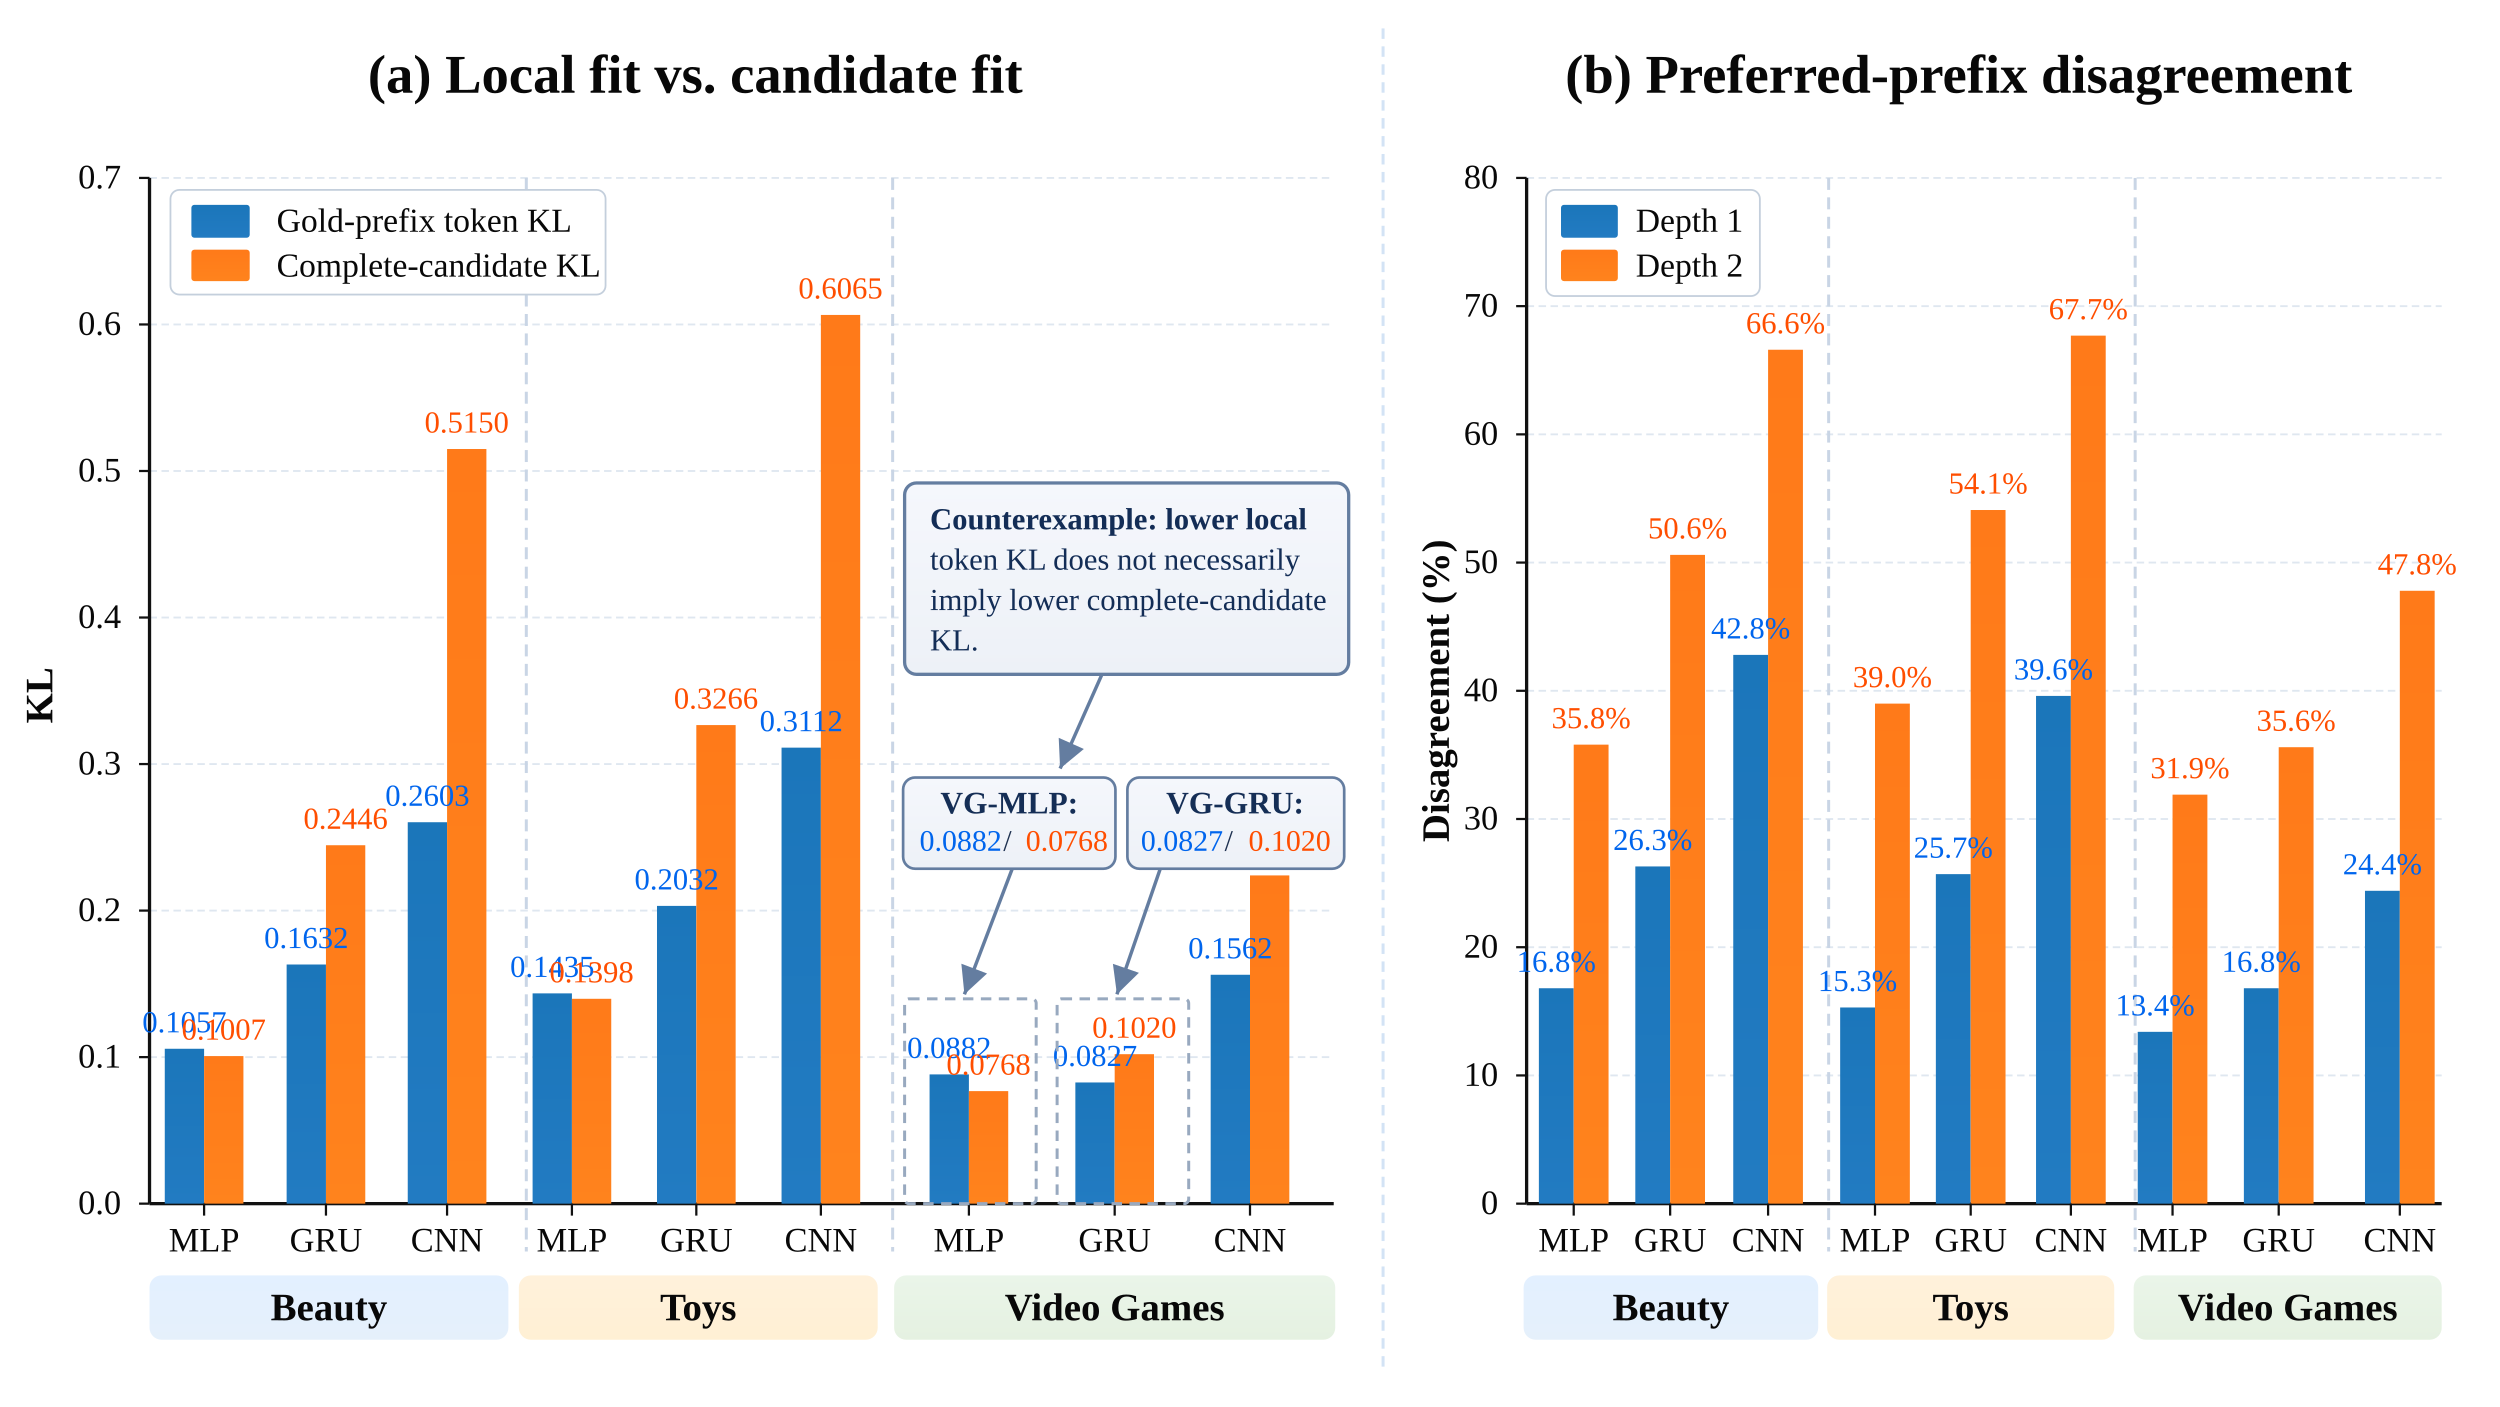
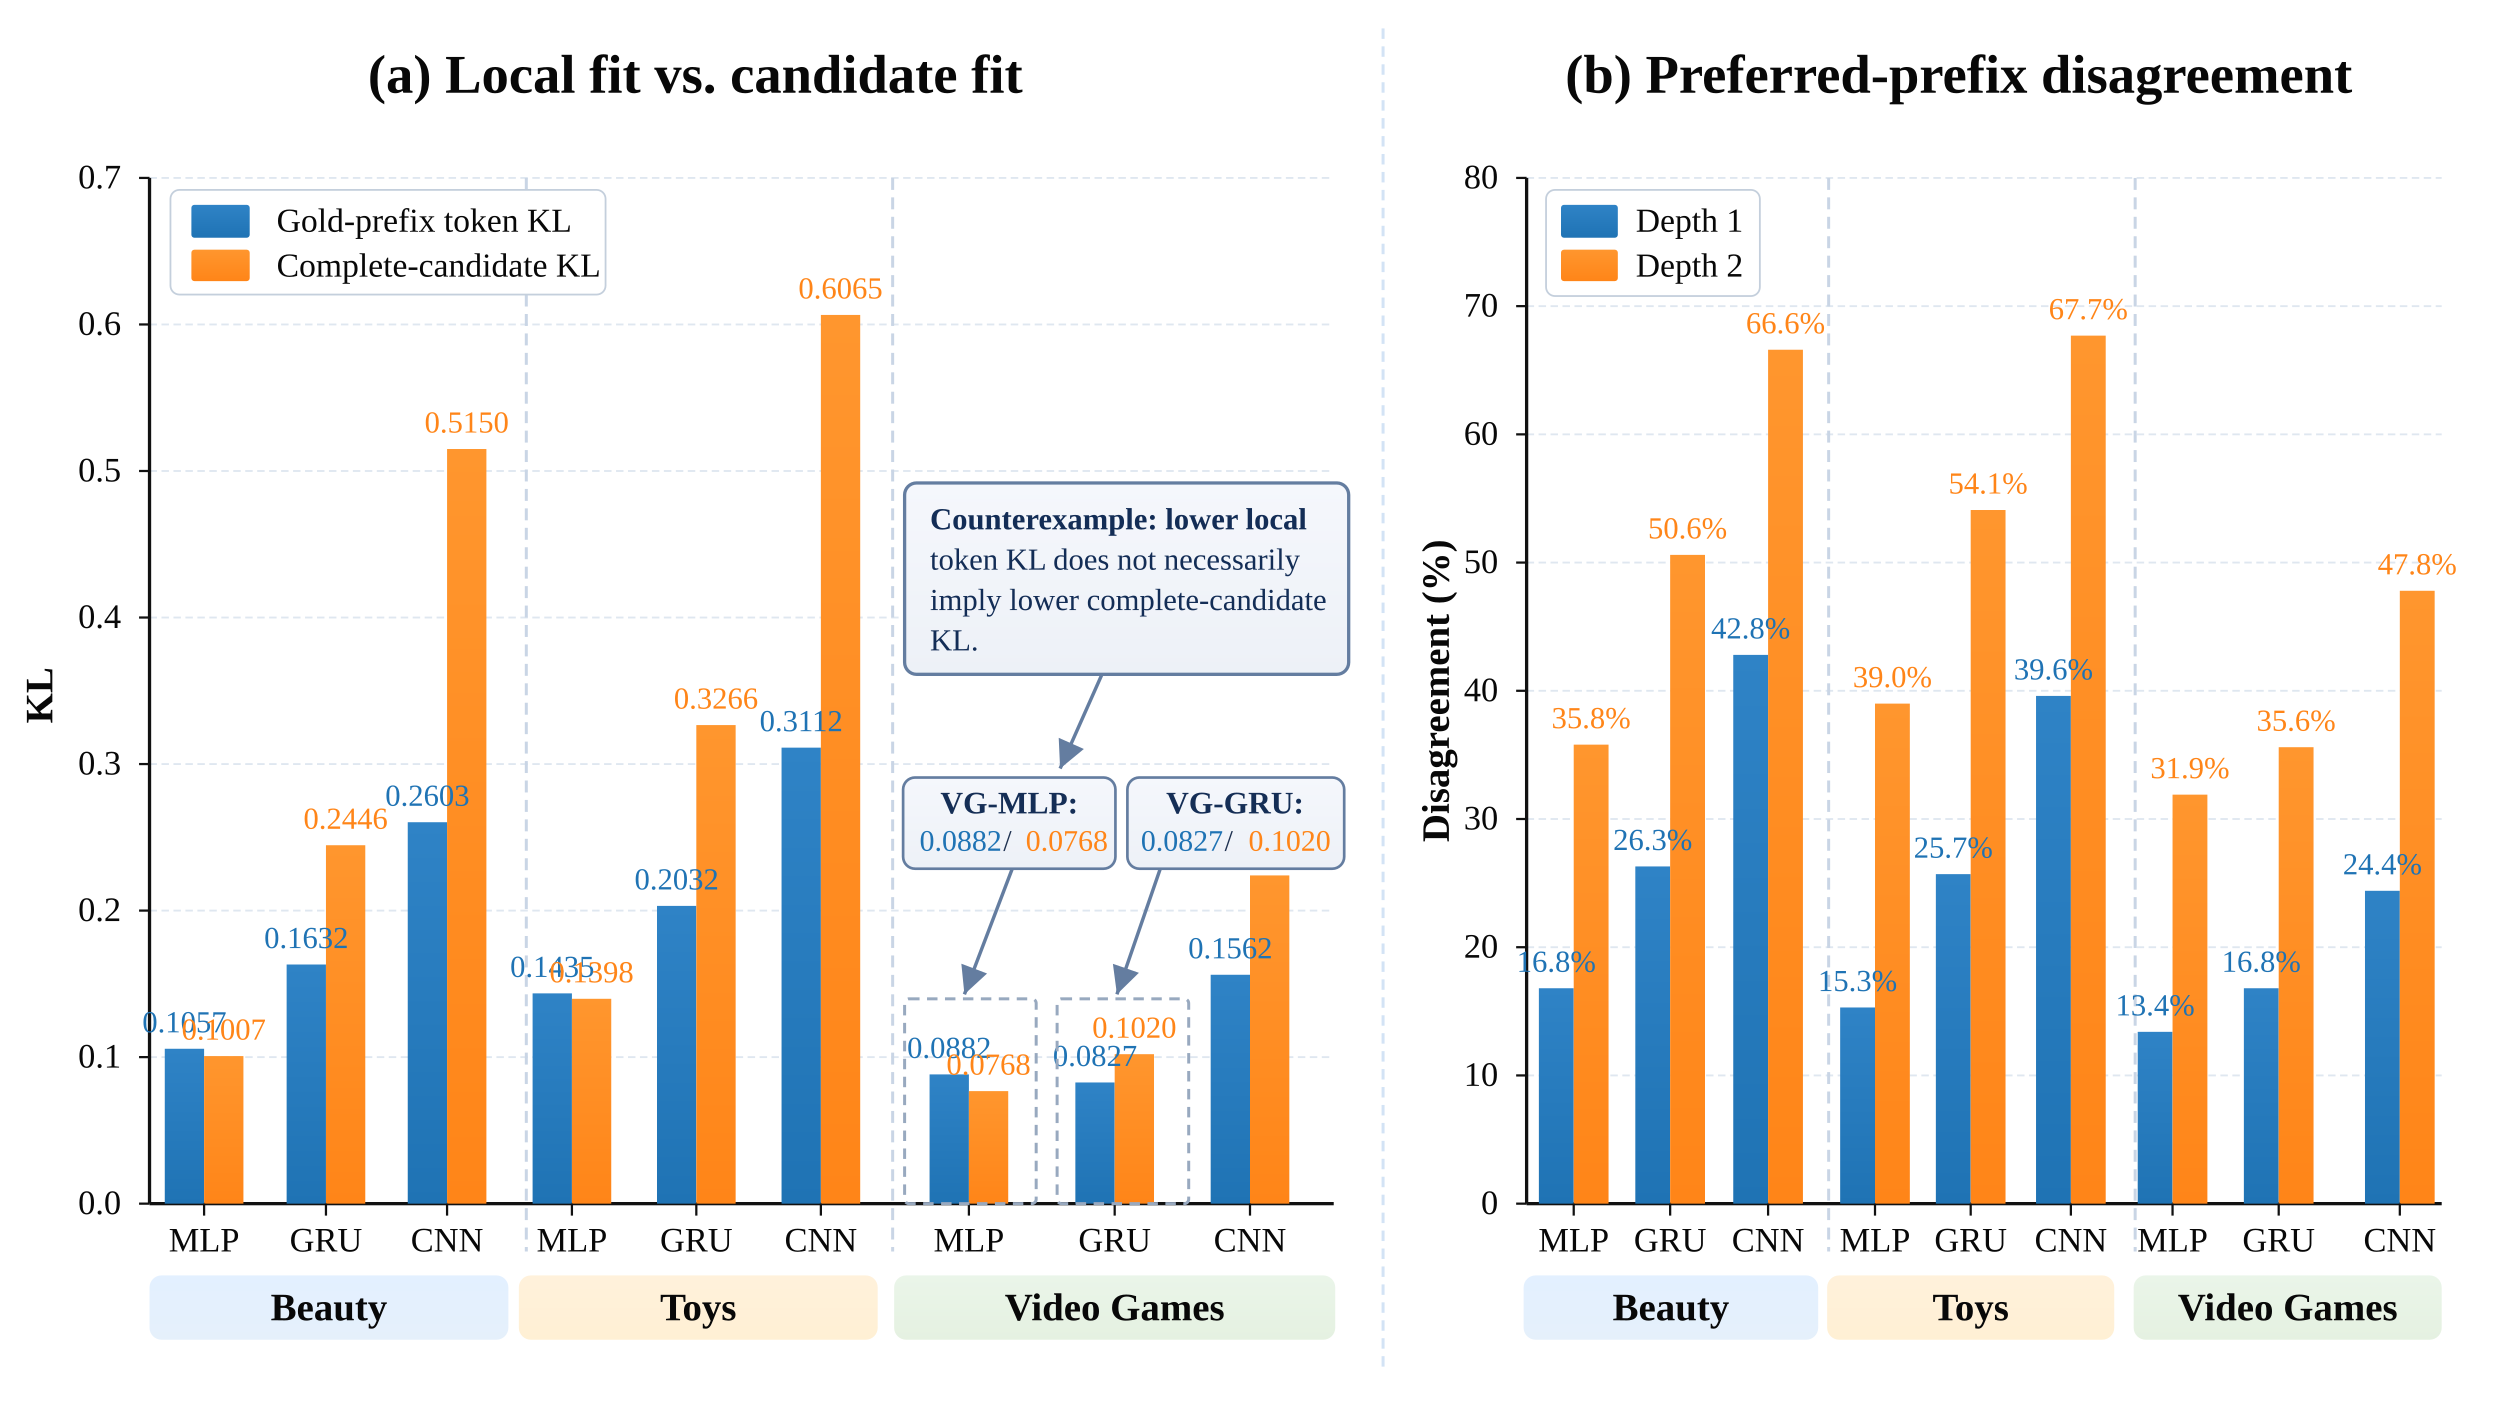
<svg xmlns="http://www.w3.org/2000/svg" baseProfile="full" height="941px" version="1.1" viewBox="0 0 1672 941" width="1672px">
  <defs>
    <linearGradient id="blueBand" x1="0%" x2="0%" y1="0%" y2="100%">
      <stop offset="0" stop-color="#e3f0ff" />
      <stop offset="1" stop-color="#e5f0fb" />
    </linearGradient>
    <linearGradient id="tanBand" x1="0%" x2="0%" y1="0%" y2="100%">
      <stop offset="0" stop-color="#fff1db" />
      <stop offset="1" stop-color="#fff0d4" />
    </linearGradient>
    <linearGradient id="greenBand" x1="0%" x2="0%" y1="0%" y2="100%">
      <stop offset="0" stop-color="#eaf5e9" />
      <stop offset="1" stop-color="#e5f1e1" />
    </linearGradient>
    <linearGradient id="noteBand" x1="0%" x2="0%" y1="0%" y2="100%">
      <stop offset="0" stop-color="#f5f7fc" />
      <stop offset="1" stop-color="#edf1f7" />
    </linearGradient>
    <linearGradient id="barBlue" x1="0%" x2="0%" y1="0%" y2="100%">
-       <stop offset="0" stop-color="#1b76ba" />
-       <stop offset="1" stop-color="#227bc2" />
+       <stop offset="0" stop-color="#2f83c6" />
+       <stop offset="1" stop-color="#1f73b4" />
    </linearGradient>
    <linearGradient id="barOrange" x1="0%" x2="0%" y1="0%" y2="100%">
-       <stop offset="0" stop-color="#ff7a19" />
-       <stop offset="1" stop-color="#ff831d" />
+       <stop offset="0" stop-color="#ff962e" />
+       <stop offset="1" stop-color="#ff8518" />
    </linearGradient>
    <marker id="arrowhead" markerHeight="8" markerUnits="strokeWidth" markerWidth="8" orient="auto" refX="8" refY="4">
      <path d="M 0 0 L 8 4 L 0 8 Z" fill="#647da0" />
    </marker>
  </defs>
  <rect fill="white" height="941" rx="0" ry="0" stroke="none" stroke-width="1" width="1672" x="0" y="0" />
  <line stroke="#d3e3f5" stroke-dasharray="7,5" stroke-width="2" x1="925" x2="925" y1="19" y2="914" />
  <text fill="#080808" font-family="Times New Roman, Liberation Serif, Nimbus Roman, serif" font-size="36.5" font-weight="bold" text-anchor="middle" x="465" y="62">(a) Local fit vs. candidate fit</text>
  <text fill="#080808" font-family="Times New Roman, Liberation Serif, Nimbus Roman, serif" font-size="36.5" font-weight="bold" text-anchor="middle" x="1310" y="62">(b) Preferred-prefix disagreement</text>
  <line stroke="#dfe7f0" stroke-dasharray="5,3" stroke-width="1.25" x1="100" x2="892" y1="805.0" y2="805.0" />
  <line stroke="#dfe7f0" stroke-dasharray="5,3" stroke-width="1.25" x1="100" x2="892" y1="707.0" y2="707.0" />
  <line stroke="#dfe7f0" stroke-dasharray="5,3" stroke-width="1.25" x1="100" x2="892" y1="609.0" y2="609.0" />
  <line stroke="#dfe7f0" stroke-dasharray="5,3" stroke-width="1.25" x1="100" x2="892" y1="511" y2="511" />
  <line stroke="#dfe7f0" stroke-dasharray="5,3" stroke-width="1.25" x1="100" x2="892" y1="413" y2="413" />
  <line stroke="#dfe7f0" stroke-dasharray="5,3" stroke-width="1.25" x1="100" x2="892" y1="315.0" y2="315.0" />
  <line stroke="#dfe7f0" stroke-dasharray="5,3" stroke-width="1.25" x1="100" x2="892" y1="217" y2="217" />
  <line stroke="#dfe7f0" stroke-dasharray="5,3" stroke-width="1.25" x1="100" x2="892" y1="119" y2="119" />
  <line stroke="#111111" stroke-width="2.2" x1="100" x2="100" y1="119" y2="805" />
  <line stroke="#111111" stroke-width="2.2" x1="100" x2="892" y1="805" y2="805" />
  <line stroke="#111111" stroke-width="1.5" x1="93" x2="100" y1="805.0" y2="805.0" />
  <text fill="#080808" font-family="Times New Roman, Liberation Serif, Nimbus Roman, serif" font-size="23" text-anchor="end" x="81" y="812.0">0.0</text>
  <line stroke="#111111" stroke-width="1.5" x1="93" x2="100" y1="707.0" y2="707.0" />
  <text fill="#080808" font-family="Times New Roman, Liberation Serif, Nimbus Roman, serif" font-size="23" text-anchor="end" x="81" y="714.0">0.1</text>
  <line stroke="#111111" stroke-width="1.5" x1="93" x2="100" y1="609.0" y2="609.0" />
  <text fill="#080808" font-family="Times New Roman, Liberation Serif, Nimbus Roman, serif" font-size="23" text-anchor="end" x="81" y="616.0">0.2</text>
  <line stroke="#111111" stroke-width="1.5" x1="93" x2="100" y1="511" y2="511" />
  <text fill="#080808" font-family="Times New Roman, Liberation Serif, Nimbus Roman, serif" font-size="23" text-anchor="end" x="81" y="518.0">0.3</text>
  <line stroke="#111111" stroke-width="1.5" x1="93" x2="100" y1="413" y2="413" />
  <text fill="#080808" font-family="Times New Roman, Liberation Serif, Nimbus Roman, serif" font-size="23" text-anchor="end" x="81" y="420">0.4</text>
  <line stroke="#111111" stroke-width="1.5" x1="93" x2="100" y1="315.0" y2="315.0" />
  <text fill="#080808" font-family="Times New Roman, Liberation Serif, Nimbus Roman, serif" font-size="23" text-anchor="end" x="81" y="322.0">0.5</text>
  <line stroke="#111111" stroke-width="1.5" x1="93" x2="100" y1="217" y2="217" />
  <text fill="#080808" font-family="Times New Roman, Liberation Serif, Nimbus Roman, serif" font-size="23" text-anchor="end" x="81" y="224">0.6</text>
  <line stroke="#111111" stroke-width="1.5" x1="93" x2="100" y1="119" y2="119" />
  <text fill="#080808" font-family="Times New Roman, Liberation Serif, Nimbus Roman, serif" font-size="23" text-anchor="end" x="81" y="126">0.7</text>
  <line stroke="#c9d5e5" stroke-dasharray="8,5" stroke-width="2" x1="352" x2="352" y1="119" y2="837" />
  <line stroke="#c9d5e5" stroke-dasharray="8,5" stroke-width="2" x1="597" x2="597" y1="119" y2="837" />
  <line stroke="#dfe7f0" stroke-dasharray="5,3" stroke-width="1.25" x1="1021" x2="1633" y1="805.0" y2="805.0" />
  <line stroke="#dfe7f0" stroke-dasharray="5,3" stroke-width="1.25" x1="1021" x2="1633" y1="719.25" y2="719.25" />
  <line stroke="#dfe7f0" stroke-dasharray="5,3" stroke-width="1.25" x1="1021" x2="1633" y1="633.5" y2="633.5" />
  <line stroke="#dfe7f0" stroke-dasharray="5,3" stroke-width="1.25" x1="1021" x2="1633" y1="547.75" y2="547.75" />
  <line stroke="#dfe7f0" stroke-dasharray="5,3" stroke-width="1.25" x1="1021" x2="1633" y1="462.0" y2="462.0" />
  <line stroke="#dfe7f0" stroke-dasharray="5,3" stroke-width="1.25" x1="1021" x2="1633" y1="376.25" y2="376.25" />
  <line stroke="#dfe7f0" stroke-dasharray="5,3" stroke-width="1.25" x1="1021" x2="1633" y1="290.5" y2="290.5" />
  <line stroke="#dfe7f0" stroke-dasharray="5,3" stroke-width="1.25" x1="1021" x2="1633" y1="204.75" y2="204.75" />
  <line stroke="#dfe7f0" stroke-dasharray="5,3" stroke-width="1.25" x1="1021" x2="1633" y1="119.0" y2="119.0" />
  <line stroke="#111111" stroke-width="2.2" x1="1021" x2="1021" y1="119" y2="805" />
  <line stroke="#111111" stroke-width="2.2" x1="1021" x2="1633" y1="805" y2="805" />
  <line stroke="#111111" stroke-width="1.5" x1="1014" x2="1021" y1="805.0" y2="805.0" />
  <text fill="#080808" font-family="Times New Roman, Liberation Serif, Nimbus Roman, serif" font-size="23" text-anchor="end" x="1002" y="812.0">0</text>
  <line stroke="#111111" stroke-width="1.5" x1="1014" x2="1021" y1="719.25" y2="719.25" />
  <text fill="#080808" font-family="Times New Roman, Liberation Serif, Nimbus Roman, serif" font-size="23" text-anchor="end" x="1002" y="726.25">10</text>
  <line stroke="#111111" stroke-width="1.5" x1="1014" x2="1021" y1="633.5" y2="633.5" />
  <text fill="#080808" font-family="Times New Roman, Liberation Serif, Nimbus Roman, serif" font-size="23" text-anchor="end" x="1002" y="640.5">20</text>
  <line stroke="#111111" stroke-width="1.5" x1="1014" x2="1021" y1="547.75" y2="547.75" />
  <text fill="#080808" font-family="Times New Roman, Liberation Serif, Nimbus Roman, serif" font-size="23" text-anchor="end" x="1002" y="554.75">30</text>
  <line stroke="#111111" stroke-width="1.5" x1="1014" x2="1021" y1="462.0" y2="462.0" />
  <text fill="#080808" font-family="Times New Roman, Liberation Serif, Nimbus Roman, serif" font-size="23" text-anchor="end" x="1002" y="469.0">40</text>
  <line stroke="#111111" stroke-width="1.5" x1="1014" x2="1021" y1="376.25" y2="376.25" />
  <text fill="#080808" font-family="Times New Roman, Liberation Serif, Nimbus Roman, serif" font-size="23" text-anchor="end" x="1002" y="383.25">50</text>
  <line stroke="#111111" stroke-width="1.5" x1="1014" x2="1021" y1="290.5" y2="290.5" />
  <text fill="#080808" font-family="Times New Roman, Liberation Serif, Nimbus Roman, serif" font-size="23" text-anchor="end" x="1002" y="297.5">60</text>
  <line stroke="#111111" stroke-width="1.5" x1="1014" x2="1021" y1="204.75" y2="204.75" />
  <text fill="#080808" font-family="Times New Roman, Liberation Serif, Nimbus Roman, serif" font-size="23" text-anchor="end" x="1002" y="211.75">70</text>
  <line stroke="#111111" stroke-width="1.5" x1="1014" x2="1021" y1="119.0" y2="119.0" />
  <text fill="#080808" font-family="Times New Roman, Liberation Serif, Nimbus Roman, serif" font-size="23" text-anchor="end" x="1002" y="126.0">80</text>
  <line stroke="#c9d5e5" stroke-dasharray="8,5" stroke-width="2" x1="1223" x2="1223" y1="119" y2="837" />
  <line stroke="#c9d5e5" stroke-dasharray="8,5" stroke-width="2" x1="1428" x2="1428" y1="119" y2="837" />
  <text fill="#080808" font-family="Times New Roman, Liberation Serif, Nimbus Roman, serif" font-size="26" font-weight="bold" text-anchor="middle" transform="rotate(-90 35 465)" x="35" y="465">KL</text>
  <text fill="#080808" font-family="Times New Roman, Liberation Serif, Nimbus Roman, serif" font-size="26" font-weight="bold" text-anchor="middle" transform="rotate(-90 969 462)" x="969" y="462">Disagreement (%)</text>
  <rect fill="url(#barBlue)" height="103.586" rx="0" ry="0" stroke="none" stroke-width="1" width="26.3" x="110.2" y="701.414" />
  <rect fill="url(#barOrange)" height="98.686" rx="0" ry="0" stroke="none" stroke-width="1" width="26.3" x="136.5" y="706.314" />
  <line stroke="#111" stroke-width="1.5" x1="136.5" x2="136.5" y1="805" y2="813" />
  <text fill="#080808" font-family="Times New Roman, Liberation Serif, Nimbus Roman, serif" font-size="23" text-anchor="middle" x="136.5" y="837">MLP</text>
  <rect fill="url(#barBlue)" height="159.936" rx="0" ry="0" stroke="none" stroke-width="1" width="26.3" x="191.7" y="645.064" />
  <rect fill="url(#barOrange)" height="239.708" rx="0" ry="0" stroke="none" stroke-width="1" width="26.3" x="218.0" y="565.292" />
  <line stroke="#111" stroke-width="1.5" x1="218" x2="218" y1="805" y2="813" />
  <text fill="#080808" font-family="Times New Roman, Liberation Serif, Nimbus Roman, serif" font-size="23" text-anchor="middle" x="218" y="837">GRU</text>
  <rect fill="url(#barBlue)" height="255.094" rx="0" ry="0" stroke="none" stroke-width="1" width="26.3" x="272.7" y="549.906" />
  <rect fill="url(#barOrange)" height="504.7" rx="0" ry="0" stroke="none" stroke-width="1" width="26.3" x="299.0" y="300.3" />
  <line stroke="#111" stroke-width="1.5" x1="299" x2="299" y1="805" y2="813" />
  <text fill="#080808" font-family="Times New Roman, Liberation Serif, Nimbus Roman, serif" font-size="23" text-anchor="middle" x="299" y="837">CNN</text>
  <rect fill="url(#barBlue)" height="140.63" rx="0" ry="0" stroke="none" stroke-width="1" width="26.3" x="356.2" y="664.37" />
  <rect fill="url(#barOrange)" height="137.004" rx="0" ry="0" stroke="none" stroke-width="1" width="26.3" x="382.5" y="667.996" />
  <line stroke="#111" stroke-width="1.5" x1="382.5" x2="382.5" y1="805" y2="813" />
  <text fill="#080808" font-family="Times New Roman, Liberation Serif, Nimbus Roman, serif" font-size="23" text-anchor="middle" x="382.5" y="837">MLP</text>
  <rect fill="url(#barBlue)" height="199.136" rx="0" ry="0" stroke="none" stroke-width="1" width="26.3" x="439.4" y="605.864" />
  <rect fill="url(#barOrange)" height="320.068" rx="0" ry="0" stroke="none" stroke-width="1" width="26.3" x="465.7" y="484.932" />
  <line stroke="#111" stroke-width="1.5" x1="465.7" x2="465.7" y1="805" y2="813" />
  <text fill="#080808" font-family="Times New Roman, Liberation Serif, Nimbus Roman, serif" font-size="23" text-anchor="middle" x="465.7" y="837">GRU</text>
  <rect fill="url(#barBlue)" height="304.976" rx="0" ry="0" stroke="none" stroke-width="1" width="26.3" x="522.7" y="500.024" />
  <rect fill="url(#barOrange)" height="594.37" rx="0" ry="0" stroke="none" stroke-width="1" width="26.3" x="549.0" y="210.63" />
  <line stroke="#111" stroke-width="1.5" x1="549" x2="549" y1="805" y2="813" />
  <text fill="#080808" font-family="Times New Roman, Liberation Serif, Nimbus Roman, serif" font-size="23" text-anchor="middle" x="549" y="837">CNN</text>
  <rect fill="url(#barBlue)" height="86.436" rx="0" ry="0" stroke="none" stroke-width="1" width="26.3" x="621.7" y="718.564" />
  <rect fill="url(#barOrange)" height="75.264" rx="0" ry="0" stroke="none" stroke-width="1" width="26.3" x="648.0" y="729.736" />
  <line stroke="#111" stroke-width="1.5" x1="648" x2="648" y1="805" y2="813" />
  <text fill="#080808" font-family="Times New Roman, Liberation Serif, Nimbus Roman, serif" font-size="23" text-anchor="middle" x="648" y="837">MLP</text>
  <rect fill="url(#barBlue)" height="81.046" rx="0" ry="0" stroke="none" stroke-width="1" width="26.3" x="719.2" y="723.954" />
  <rect fill="url(#barOrange)" height="99.96" rx="0" ry="0" stroke="none" stroke-width="1" width="26.3" x="745.5" y="705.04" />
  <line stroke="#111" stroke-width="1.5" x1="745.5" x2="745.5" y1="805" y2="813" />
  <text fill="#080808" font-family="Times New Roman, Liberation Serif, Nimbus Roman, serif" font-size="23" text-anchor="middle" x="745.5" y="837">GRU</text>
  <rect fill="url(#barBlue)" height="153.076" rx="0" ry="0" stroke="none" stroke-width="1" width="26.3" x="809.7" y="651.924" />
  <rect fill="url(#barOrange)" height="219.52" rx="0" ry="0" stroke="none" stroke-width="1" width="26.3" x="836.0" y="585.48" />
  <line stroke="#111" stroke-width="1.5" x1="836" x2="836" y1="805" y2="813" />
  <text fill="#080808" font-family="Times New Roman, Liberation Serif, Nimbus Roman, serif" font-size="23" text-anchor="middle" x="836" y="837">CNN</text>
-   <text fill="#0065ed" font-family="Times New Roman, Liberation Serif, Nimbus Roman, serif" font-size="20.5" text-anchor="middle" x="123.35" y="690.414">0.1057</text>
-   <text fill="#ff4e00" font-family="Times New Roman, Liberation Serif, Nimbus Roman, serif" font-size="20.5" text-anchor="middle" x="149.65" y="695.314">0.1007</text>
-   <text fill="#0065ed" font-family="Times New Roman, Liberation Serif, Nimbus Roman, serif" font-size="20.5" text-anchor="middle" x="204.85" y="634.064">0.1632</text>
-   <text fill="#ff4e00" font-family="Times New Roman, Liberation Serif, Nimbus Roman, serif" font-size="20.5" text-anchor="middle" x="231.15" y="554.292">0.2446</text>
-   <text fill="#0065ed" font-family="Times New Roman, Liberation Serif, Nimbus Roman, serif" font-size="20.5" text-anchor="middle" x="285.85" y="538.906">0.2603</text>
-   <text fill="#ff4e00" font-family="Times New Roman, Liberation Serif, Nimbus Roman, serif" font-size="20.5" text-anchor="middle" x="312.15" y="289.3">0.5150</text>
-   <text fill="#0065ed" font-family="Times New Roman, Liberation Serif, Nimbus Roman, serif" font-size="20.5" text-anchor="middle" x="369.35" y="653.37">0.1435</text>
-   <text fill="#ff4e00" font-family="Times New Roman, Liberation Serif, Nimbus Roman, serif" font-size="20.5" text-anchor="middle" x="395.65" y="656.996">0.1398</text>
-   <text fill="#0065ed" font-family="Times New Roman, Liberation Serif, Nimbus Roman, serif" font-size="20.5" text-anchor="middle" x="452.55" y="594.864">0.2032</text>
-   <text fill="#ff4e00" font-family="Times New Roman, Liberation Serif, Nimbus Roman, serif" font-size="20.5" text-anchor="middle" x="478.85" y="473.932">0.3266</text>
-   <text fill="#0065ed" font-family="Times New Roman, Liberation Serif, Nimbus Roman, serif" font-size="20.5" text-anchor="middle" x="535.85" y="489.024">0.3112</text>
-   <text fill="#ff4e00" font-family="Times New Roman, Liberation Serif, Nimbus Roman, serif" font-size="20.5" text-anchor="middle" x="562.15" y="199.63">0.6065</text>
-   <text fill="#0065ed" font-family="Times New Roman, Liberation Serif, Nimbus Roman, serif" font-size="20.5" text-anchor="middle" x="634.85" y="707.564">0.0882</text>
-   <text fill="#ff4e00" font-family="Times New Roman, Liberation Serif, Nimbus Roman, serif" font-size="20.5" text-anchor="middle" x="661.15" y="718.736">0.0768</text>
-   <text fill="#0065ed" font-family="Times New Roman, Liberation Serif, Nimbus Roman, serif" font-size="20.5" text-anchor="middle" x="732.35" y="712.954">0.0827</text>
-   <text fill="#ff4e00" font-family="Times New Roman, Liberation Serif, Nimbus Roman, serif" font-size="20.5" text-anchor="middle" x="758.65" y="694.04">0.1020</text>
-   <text fill="#0065ed" font-family="Times New Roman, Liberation Serif, Nimbus Roman, serif" font-size="20.5" text-anchor="middle" x="822.85" y="640.924">0.1562</text>
-   <text fill="#ff4e00" font-family="Times New Roman, Liberation Serif, Nimbus Roman, serif" font-size="20.5" text-anchor="middle" x="849.15" y="574.48">0.2240</text>
+   <text fill="#1f73b4" font-family="Times New Roman, Liberation Serif, Nimbus Roman, serif" font-size="20.5" text-anchor="middle" x="123.35" y="690.414">0.1057</text>
+   <text fill="#ff8518" font-family="Times New Roman, Liberation Serif, Nimbus Roman, serif" font-size="20.5" text-anchor="middle" x="149.65" y="695.314">0.1007</text>
+   <text fill="#1f73b4" font-family="Times New Roman, Liberation Serif, Nimbus Roman, serif" font-size="20.5" text-anchor="middle" x="204.85" y="634.064">0.1632</text>
+   <text fill="#ff8518" font-family="Times New Roman, Liberation Serif, Nimbus Roman, serif" font-size="20.5" text-anchor="middle" x="231.15" y="554.292">0.2446</text>
+   <text fill="#1f73b4" font-family="Times New Roman, Liberation Serif, Nimbus Roman, serif" font-size="20.5" text-anchor="middle" x="285.85" y="538.906">0.2603</text>
+   <text fill="#ff8518" font-family="Times New Roman, Liberation Serif, Nimbus Roman, serif" font-size="20.5" text-anchor="middle" x="312.15" y="289.3">0.5150</text>
+   <text fill="#1f73b4" font-family="Times New Roman, Liberation Serif, Nimbus Roman, serif" font-size="20.5" text-anchor="middle" x="369.35" y="653.37">0.1435</text>
+   <text fill="#ff8518" font-family="Times New Roman, Liberation Serif, Nimbus Roman, serif" font-size="20.5" text-anchor="middle" x="395.65" y="656.996">0.1398</text>
+   <text fill="#1f73b4" font-family="Times New Roman, Liberation Serif, Nimbus Roman, serif" font-size="20.5" text-anchor="middle" x="452.55" y="594.864">0.2032</text>
+   <text fill="#ff8518" font-family="Times New Roman, Liberation Serif, Nimbus Roman, serif" font-size="20.5" text-anchor="middle" x="478.85" y="473.932">0.3266</text>
+   <text fill="#1f73b4" font-family="Times New Roman, Liberation Serif, Nimbus Roman, serif" font-size="20.5" text-anchor="middle" x="535.85" y="489.024">0.3112</text>
+   <text fill="#ff8518" font-family="Times New Roman, Liberation Serif, Nimbus Roman, serif" font-size="20.5" text-anchor="middle" x="562.15" y="199.63">0.6065</text>
+   <text fill="#1f73b4" font-family="Times New Roman, Liberation Serif, Nimbus Roman, serif" font-size="20.5" text-anchor="middle" x="634.85" y="707.564">0.0882</text>
+   <text fill="#ff8518" font-family="Times New Roman, Liberation Serif, Nimbus Roman, serif" font-size="20.5" text-anchor="middle" x="661.15" y="718.736">0.0768</text>
+   <text fill="#1f73b4" font-family="Times New Roman, Liberation Serif, Nimbus Roman, serif" font-size="20.5" text-anchor="middle" x="732.35" y="712.954">0.0827</text>
+   <text fill="#ff8518" font-family="Times New Roman, Liberation Serif, Nimbus Roman, serif" font-size="20.5" text-anchor="middle" x="758.65" y="694.04">0.1020</text>
+   <text fill="#1f73b4" font-family="Times New Roman, Liberation Serif, Nimbus Roman, serif" font-size="20.5" text-anchor="middle" x="822.85" y="640.924">0.1562</text>
+   <text fill="#ff8518" font-family="Times New Roman, Liberation Serif, Nimbus Roman, serif" font-size="20.5" text-anchor="middle" x="849.15" y="574.48">0.2240</text>
  <rect fill="url(#barBlue)" height="144.06" rx="0" ry="0" stroke="none" stroke-width="1" width="23.3" x="1029.2" y="660.94" />
  <rect fill="url(#barOrange)" height="306.985" rx="0" ry="0" stroke="none" stroke-width="1" width="23.3" x="1052.5" y="498.015" />
  <line stroke="#111" stroke-width="1.5" x1="1052.5" x2="1052.5" y1="805" y2="813" />
  <text fill="#080808" font-family="Times New Roman, Liberation Serif, Nimbus Roman, serif" font-size="23" text-anchor="middle" x="1052.5" y="837">MLP</text>
  <rect fill="url(#barBlue)" height="225.522" rx="0" ry="0" stroke="none" stroke-width="1" width="23.3" x="1093.7" y="579.477" />
  <rect fill="url(#barOrange)" height="433.895" rx="0" ry="0" stroke="none" stroke-width="1" width="23.3" x="1117.0" y="371.105" />
  <line stroke="#111" stroke-width="1.5" x1="1117" x2="1117" y1="805" y2="813" />
  <text fill="#080808" font-family="Times New Roman, Liberation Serif, Nimbus Roman, serif" font-size="23" text-anchor="middle" x="1117" y="837">GRU</text>
  <rect fill="url(#barBlue)" height="367.01" rx="0" ry="0" stroke="none" stroke-width="1" width="23.3" x="1159.2" y="437.99" />
  <rect fill="url(#barOrange)" height="571.095" rx="0" ry="0" stroke="none" stroke-width="1" width="23.3" x="1182.5" y="233.905" />
  <line stroke="#111" stroke-width="1.5" x1="1182.5" x2="1182.5" y1="805" y2="813" />
  <text fill="#080808" font-family="Times New Roman, Liberation Serif, Nimbus Roman, serif" font-size="23" text-anchor="middle" x="1182.5" y="837">CNN</text>
  <rect fill="url(#barBlue)" height="131.198" rx="0" ry="0" stroke="none" stroke-width="1" width="23.3" x="1230.7" y="673.803" />
  <rect fill="url(#barOrange)" height="334.425" rx="0" ry="0" stroke="none" stroke-width="1" width="23.3" x="1254.0" y="470.575" />
  <line stroke="#111" stroke-width="1.5" x1="1254" x2="1254" y1="805" y2="813" />
  <text fill="#080808" font-family="Times New Roman, Liberation Serif, Nimbus Roman, serif" font-size="23" text-anchor="middle" x="1254" y="837">MLP</text>
  <rect fill="url(#barBlue)" height="220.377" rx="0" ry="0" stroke="none" stroke-width="1" width="23.3" x="1294.7" y="584.622" />
  <rect fill="url(#barOrange)" height="463.907" rx="0" ry="0" stroke="none" stroke-width="1" width="23.3" x="1318.0" y="341.093" />
  <line stroke="#111" stroke-width="1.5" x1="1318" x2="1318" y1="805" y2="813" />
  <text fill="#080808" font-family="Times New Roman, Liberation Serif, Nimbus Roman, serif" font-size="23" text-anchor="middle" x="1318" y="837">GRU</text>
  <rect fill="url(#barBlue)" height="339.57" rx="0" ry="0" stroke="none" stroke-width="1" width="23.3" x="1361.7" y="465.43" />
  <rect fill="url(#barOrange)" height="580.528" rx="0" ry="0" stroke="none" stroke-width="1" width="23.3" x="1385.0" y="224.472" />
  <line stroke="#111" stroke-width="1.5" x1="1385" x2="1385" y1="805" y2="813" />
  <text fill="#080808" font-family="Times New Roman, Liberation Serif, Nimbus Roman, serif" font-size="23" text-anchor="middle" x="1385" y="837">CNN</text>
  <rect fill="url(#barBlue)" height="114.905" rx="0" ry="0" stroke="none" stroke-width="1" width="23.3" x="1429.7" y="690.095" />
  <rect fill="url(#barOrange)" height="273.542" rx="0" ry="0" stroke="none" stroke-width="1" width="23.3" x="1453.0" y="531.457" />
  <line stroke="#111" stroke-width="1.5" x1="1453" x2="1453" y1="805" y2="813" />
  <text fill="#080808" font-family="Times New Roman, Liberation Serif, Nimbus Roman, serif" font-size="23" text-anchor="middle" x="1453" y="837">MLP</text>
  <rect fill="url(#barBlue)" height="144.06" rx="0" ry="0" stroke="none" stroke-width="1" width="23.3" x="1500.7" y="660.94" />
  <rect fill="url(#barOrange)" height="305.27" rx="0" ry="0" stroke="none" stroke-width="1" width="23.3" x="1524.0" y="499.73" />
  <line stroke="#111" stroke-width="1.5" x1="1524" x2="1524" y1="805" y2="813" />
  <text fill="#080808" font-family="Times New Roman, Liberation Serif, Nimbus Roman, serif" font-size="23" text-anchor="middle" x="1524" y="837">GRU</text>
  <rect fill="url(#barBlue)" height="209.23" rx="0" ry="0" stroke="none" stroke-width="1" width="23.3" x="1581.7" y="595.77" />
  <rect fill="url(#barOrange)" height="409.885" rx="0" ry="0" stroke="none" stroke-width="1" width="23.3" x="1605.0" y="395.115" />
  <line stroke="#111" stroke-width="1.5" x1="1605" x2="1605" y1="805" y2="813" />
  <text fill="#080808" font-family="Times New Roman, Liberation Serif, Nimbus Roman, serif" font-size="23" text-anchor="middle" x="1605" y="837">CNN</text>
-   <text fill="#0065ed" font-family="Times New Roman, Liberation Serif, Nimbus Roman, serif" font-size="20.5" text-anchor="middle" x="1040.85" y="649.94">16.8%</text>
-   <text fill="#ff4e00" font-family="Times New Roman, Liberation Serif, Nimbus Roman, serif" font-size="20.5" text-anchor="middle" x="1064.15" y="487.015">35.8%</text>
-   <text fill="#0065ed" font-family="Times New Roman, Liberation Serif, Nimbus Roman, serif" font-size="20.5" text-anchor="middle" x="1105.35" y="568.477">26.3%</text>
-   <text fill="#ff4e00" font-family="Times New Roman, Liberation Serif, Nimbus Roman, serif" font-size="20.5" text-anchor="middle" x="1128.65" y="360.105">50.6%</text>
-   <text fill="#0065ed" font-family="Times New Roman, Liberation Serif, Nimbus Roman, serif" font-size="20.5" text-anchor="middle" x="1170.85" y="426.99">42.8%</text>
-   <text fill="#ff4e00" font-family="Times New Roman, Liberation Serif, Nimbus Roman, serif" font-size="20.5" text-anchor="middle" x="1194.15" y="222.905">66.6%</text>
-   <text fill="#0065ed" font-family="Times New Roman, Liberation Serif, Nimbus Roman, serif" font-size="20.5" text-anchor="middle" x="1242.35" y="662.803">15.3%</text>
-   <text fill="#ff4e00" font-family="Times New Roman, Liberation Serif, Nimbus Roman, serif" font-size="20.5" text-anchor="middle" x="1265.65" y="459.575">39.0%</text>
-   <text fill="#0065ed" font-family="Times New Roman, Liberation Serif, Nimbus Roman, serif" font-size="20.5" text-anchor="middle" x="1306.35" y="573.622">25.7%</text>
-   <text fill="#ff4e00" font-family="Times New Roman, Liberation Serif, Nimbus Roman, serif" font-size="20.5" text-anchor="middle" x="1329.65" y="330.093">54.1%</text>
-   <text fill="#0065ed" font-family="Times New Roman, Liberation Serif, Nimbus Roman, serif" font-size="20.5" text-anchor="middle" x="1373.35" y="454.43">39.6%</text>
-   <text fill="#ff4e00" font-family="Times New Roman, Liberation Serif, Nimbus Roman, serif" font-size="20.5" text-anchor="middle" x="1396.65" y="213.472">67.7%</text>
-   <text fill="#0065ed" font-family="Times New Roman, Liberation Serif, Nimbus Roman, serif" font-size="20.5" text-anchor="middle" x="1441.35" y="679.095">13.4%</text>
-   <text fill="#ff4e00" font-family="Times New Roman, Liberation Serif, Nimbus Roman, serif" font-size="20.5" text-anchor="middle" x="1464.65" y="520.457">31.9%</text>
-   <text fill="#0065ed" font-family="Times New Roman, Liberation Serif, Nimbus Roman, serif" font-size="20.5" text-anchor="middle" x="1512.35" y="649.94">16.8%</text>
-   <text fill="#ff4e00" font-family="Times New Roman, Liberation Serif, Nimbus Roman, serif" font-size="20.5" text-anchor="middle" x="1535.65" y="488.73">35.6%</text>
-   <text fill="#0065ed" font-family="Times New Roman, Liberation Serif, Nimbus Roman, serif" font-size="20.5" text-anchor="middle" x="1593.35" y="584.77">24.4%</text>
-   <text fill="#ff4e00" font-family="Times New Roman, Liberation Serif, Nimbus Roman, serif" font-size="20.5" text-anchor="middle" x="1616.65" y="384.115">47.8%</text>
+   <text fill="#1f73b4" font-family="Times New Roman, Liberation Serif, Nimbus Roman, serif" font-size="20.5" text-anchor="middle" x="1040.85" y="649.94">16.8%</text>
+   <text fill="#ff8518" font-family="Times New Roman, Liberation Serif, Nimbus Roman, serif" font-size="20.5" text-anchor="middle" x="1064.15" y="487.015">35.8%</text>
+   <text fill="#1f73b4" font-family="Times New Roman, Liberation Serif, Nimbus Roman, serif" font-size="20.5" text-anchor="middle" x="1105.35" y="568.477">26.3%</text>
+   <text fill="#ff8518" font-family="Times New Roman, Liberation Serif, Nimbus Roman, serif" font-size="20.5" text-anchor="middle" x="1128.65" y="360.105">50.6%</text>
+   <text fill="#1f73b4" font-family="Times New Roman, Liberation Serif, Nimbus Roman, serif" font-size="20.5" text-anchor="middle" x="1170.85" y="426.99">42.8%</text>
+   <text fill="#ff8518" font-family="Times New Roman, Liberation Serif, Nimbus Roman, serif" font-size="20.5" text-anchor="middle" x="1194.15" y="222.905">66.6%</text>
+   <text fill="#1f73b4" font-family="Times New Roman, Liberation Serif, Nimbus Roman, serif" font-size="20.5" text-anchor="middle" x="1242.35" y="662.803">15.3%</text>
+   <text fill="#ff8518" font-family="Times New Roman, Liberation Serif, Nimbus Roman, serif" font-size="20.5" text-anchor="middle" x="1265.65" y="459.575">39.0%</text>
+   <text fill="#1f73b4" font-family="Times New Roman, Liberation Serif, Nimbus Roman, serif" font-size="20.5" text-anchor="middle" x="1306.35" y="573.622">25.7%</text>
+   <text fill="#ff8518" font-family="Times New Roman, Liberation Serif, Nimbus Roman, serif" font-size="20.5" text-anchor="middle" x="1329.65" y="330.093">54.1%</text>
+   <text fill="#1f73b4" font-family="Times New Roman, Liberation Serif, Nimbus Roman, serif" font-size="20.5" text-anchor="middle" x="1373.35" y="454.43">39.6%</text>
+   <text fill="#ff8518" font-family="Times New Roman, Liberation Serif, Nimbus Roman, serif" font-size="20.5" text-anchor="middle" x="1396.65" y="213.472">67.7%</text>
+   <text fill="#1f73b4" font-family="Times New Roman, Liberation Serif, Nimbus Roman, serif" font-size="20.5" text-anchor="middle" x="1441.35" y="679.095">13.4%</text>
+   <text fill="#ff8518" font-family="Times New Roman, Liberation Serif, Nimbus Roman, serif" font-size="20.5" text-anchor="middle" x="1464.65" y="520.457">31.9%</text>
+   <text fill="#1f73b4" font-family="Times New Roman, Liberation Serif, Nimbus Roman, serif" font-size="20.5" text-anchor="middle" x="1512.35" y="649.94">16.8%</text>
+   <text fill="#ff8518" font-family="Times New Roman, Liberation Serif, Nimbus Roman, serif" font-size="20.5" text-anchor="middle" x="1535.65" y="488.73">35.6%</text>
+   <text fill="#1f73b4" font-family="Times New Roman, Liberation Serif, Nimbus Roman, serif" font-size="20.5" text-anchor="middle" x="1593.35" y="584.77">24.4%</text>
+   <text fill="#ff8518" font-family="Times New Roman, Liberation Serif, Nimbus Roman, serif" font-size="20.5" text-anchor="middle" x="1616.65" y="384.115">47.8%</text>
  <rect fill="url(#blueBand)" height="43" rx="8" ry="8" stroke="none" stroke-width="1" width="240" x="100" y="853" />
  <text fill="#080808" font-family="Times New Roman, Liberation Serif, Nimbus Roman, serif" font-size="26" font-weight="bold" text-anchor="middle" x="220.0" y="883">Beauty</text>
  <rect fill="url(#tanBand)" height="43" rx="8" ry="8" stroke="none" stroke-width="1" width="240" x="347" y="853" />
  <text fill="#080808" font-family="Times New Roman, Liberation Serif, Nimbus Roman, serif" font-size="26" font-weight="bold" text-anchor="middle" x="467.0" y="883">Toys</text>
  <rect fill="url(#greenBand)" height="43" rx="8" ry="8" stroke="none" stroke-width="1" width="295" x="598" y="853" />
  <text fill="#080808" font-family="Times New Roman, Liberation Serif, Nimbus Roman, serif" font-size="26" font-weight="bold" text-anchor="middle" x="745.5" y="883">Video Games</text>
  <rect fill="url(#blueBand)" height="43" rx="8" ry="8" stroke="none" stroke-width="1" width="197" x="1019" y="853" />
  <text fill="#080808" font-family="Times New Roman, Liberation Serif, Nimbus Roman, serif" font-size="26" font-weight="bold" text-anchor="middle" x="1117.5" y="883">Beauty</text>
  <rect fill="url(#tanBand)" height="43" rx="8" ry="8" stroke="none" stroke-width="1" width="192" x="1222" y="853" />
  <text fill="#080808" font-family="Times New Roman, Liberation Serif, Nimbus Roman, serif" font-size="26" font-weight="bold" text-anchor="middle" x="1318.0" y="883">Toys</text>
  <rect fill="url(#greenBand)" height="43" rx="8" ry="8" stroke="none" stroke-width="1" width="206" x="1427" y="853" />
  <text fill="#080808" font-family="Times New Roman, Liberation Serif, Nimbus Roman, serif" font-size="26" font-weight="bold" text-anchor="middle" x="1530.0" y="883">Video Games</text>
  <rect fill="#ffffff" height="70" rx="6" ry="6" stroke="#c4cfdc" stroke-width="1.2" width="291" x="114" y="127" />
  <rect fill="url(#barBlue)" height="22" rx="2" ry="2" stroke="none" stroke-width="1" width="39" x="128" y="137" />
  <rect fill="url(#barOrange)" height="21" rx="2" ry="2" stroke="none" stroke-width="1" width="39" x="128" y="167" />
  <text fill="#080808" font-family="Times New Roman, Liberation Serif, Nimbus Roman, serif" font-size="22.5" text-anchor="start" x="185" y="155">Gold-prefix token KL</text>
  <text fill="#080808" font-family="Times New Roman, Liberation Serif, Nimbus Roman, serif" font-size="22.5" text-anchor="start" x="185" y="185">Complete-candidate KL</text>
  <rect fill="#ffffff" height="71" rx="6" ry="6" stroke="#c4cfdc" stroke-width="1.2" width="143" x="1034" y="127" />
  <rect fill="url(#barBlue)" height="22" rx="2" ry="2" stroke="none" stroke-width="1" width="38" x="1044" y="137" />
  <rect fill="url(#barOrange)" height="21" rx="2" ry="2" stroke="none" stroke-width="1" width="38" x="1044" y="167" />
  <text fill="#080808" font-family="Times New Roman, Liberation Serif, Nimbus Roman, serif" font-size="22.5" text-anchor="start" x="1094" y="155">Depth 1</text>
  <text fill="#080808" font-family="Times New Roman, Liberation Serif, Nimbus Roman, serif" font-size="22.5" text-anchor="start" x="1094" y="185">Depth 2</text>
  <rect fill="url(#noteBand)" height="128" rx="8" ry="8" stroke="#647da0" stroke-width="2.2" width="297" x="605" y="323" />
  <text fill="#132d56" font-family="Times New Roman, Liberation Serif, Nimbus Roman, serif" font-size="20.5" font-weight="bold" text-anchor="start" x="622" y="354">Counterexample: lower local</text>
  <text fill="#132d56" font-family="Times New Roman, Liberation Serif, Nimbus Roman, serif" font-size="20.5" text-anchor="start" x="622" y="381">token KL does not necessarily</text>
  <text fill="#132d56" font-family="Times New Roman, Liberation Serif, Nimbus Roman, serif" font-size="20.5" text-anchor="start" x="622" y="408">imply lower complete-candidate</text>
  <text fill="#132d56" font-family="Times New Roman, Liberation Serif, Nimbus Roman, serif" font-size="20.5" text-anchor="start" x="622" y="435">KL.</text>
  <line marker-end="url(#arrowhead)" stroke="#647da0" stroke-width="2.3" x1="737" x2="709" y1="451" y2="514" />
  <rect fill="url(#noteBand)" height="61" rx="8" ry="8" stroke="#647da0" stroke-width="1.8" width="142" x="604" y="520" />
  <rect fill="url(#noteBand)" height="61" rx="8" ry="8" stroke="#647da0" stroke-width="1.8" width="145" x="754" y="520" />
  <text fill="#152e56" font-family="Times New Roman, Liberation Serif, Nimbus Roman, serif" font-size="21" font-weight="bold" text-anchor="middle" x="675" y="544">VG-MLP:</text>
  <text fill="#152e56" font-family="Times New Roman, Liberation Serif, Nimbus Roman, serif" font-size="21" font-weight="bold" text-anchor="middle" x="826" y="544">VG-GRU:</text>
-   <text fill="#0065ed" font-family="Times New Roman, Liberation Serif, Nimbus Roman, serif" font-size="20" text-anchor="start" x="615" y="569">0.0882</text>
+   <text fill="#1f73b4" font-family="Times New Roman, Liberation Serif, Nimbus Roman, serif" font-size="20" text-anchor="start" x="615" y="569">0.0882</text>
  <text fill="#1e3150" font-family="Times New Roman, Liberation Serif, Nimbus Roman, serif" font-size="20" text-anchor="start" x="671" y="569">/</text>
-   <text fill="#ff4e00" font-family="Times New Roman, Liberation Serif, Nimbus Roman, serif" font-size="20" text-anchor="start" x="686" y="569">0.0768</text>
-   <text fill="#0065ed" font-family="Times New Roman, Liberation Serif, Nimbus Roman, serif" font-size="20" text-anchor="start" x="763" y="569">0.0827</text>
+   <text fill="#ff8518" font-family="Times New Roman, Liberation Serif, Nimbus Roman, serif" font-size="20" text-anchor="start" x="686" y="569">0.0768</text>
+   <text fill="#1f73b4" font-family="Times New Roman, Liberation Serif, Nimbus Roman, serif" font-size="20" text-anchor="start" x="763" y="569">0.0827</text>
  <text fill="#1e3150" font-family="Times New Roman, Liberation Serif, Nimbus Roman, serif" font-size="20" text-anchor="start" x="819" y="569">/</text>
-   <text fill="#ff4e00" font-family="Times New Roman, Liberation Serif, Nimbus Roman, serif" font-size="20" text-anchor="start" x="835" y="569">0.1020</text>
+   <text fill="#ff8518" font-family="Times New Roman, Liberation Serif, Nimbus Roman, serif" font-size="20" text-anchor="start" x="835" y="569">0.1020</text>
  <line marker-end="url(#arrowhead)" stroke="#647da0" stroke-width="2.3" x1="677" x2="645" y1="581" y2="665" />
  <line marker-end="url(#arrowhead)" stroke="#647da0" stroke-width="2.3" x1="776" x2="747" y1="581" y2="665" />
  <rect fill="none" height="137" rx="3" ry="3" stroke="#98a9bf" stroke-dasharray="7,5" stroke-width="2" width="88" x="605" y="668" />
  <rect fill="none" height="137" rx="3" ry="3" stroke="#98a9bf" stroke-dasharray="7,5" stroke-width="2" width="88" x="707" y="668" />
</svg>
